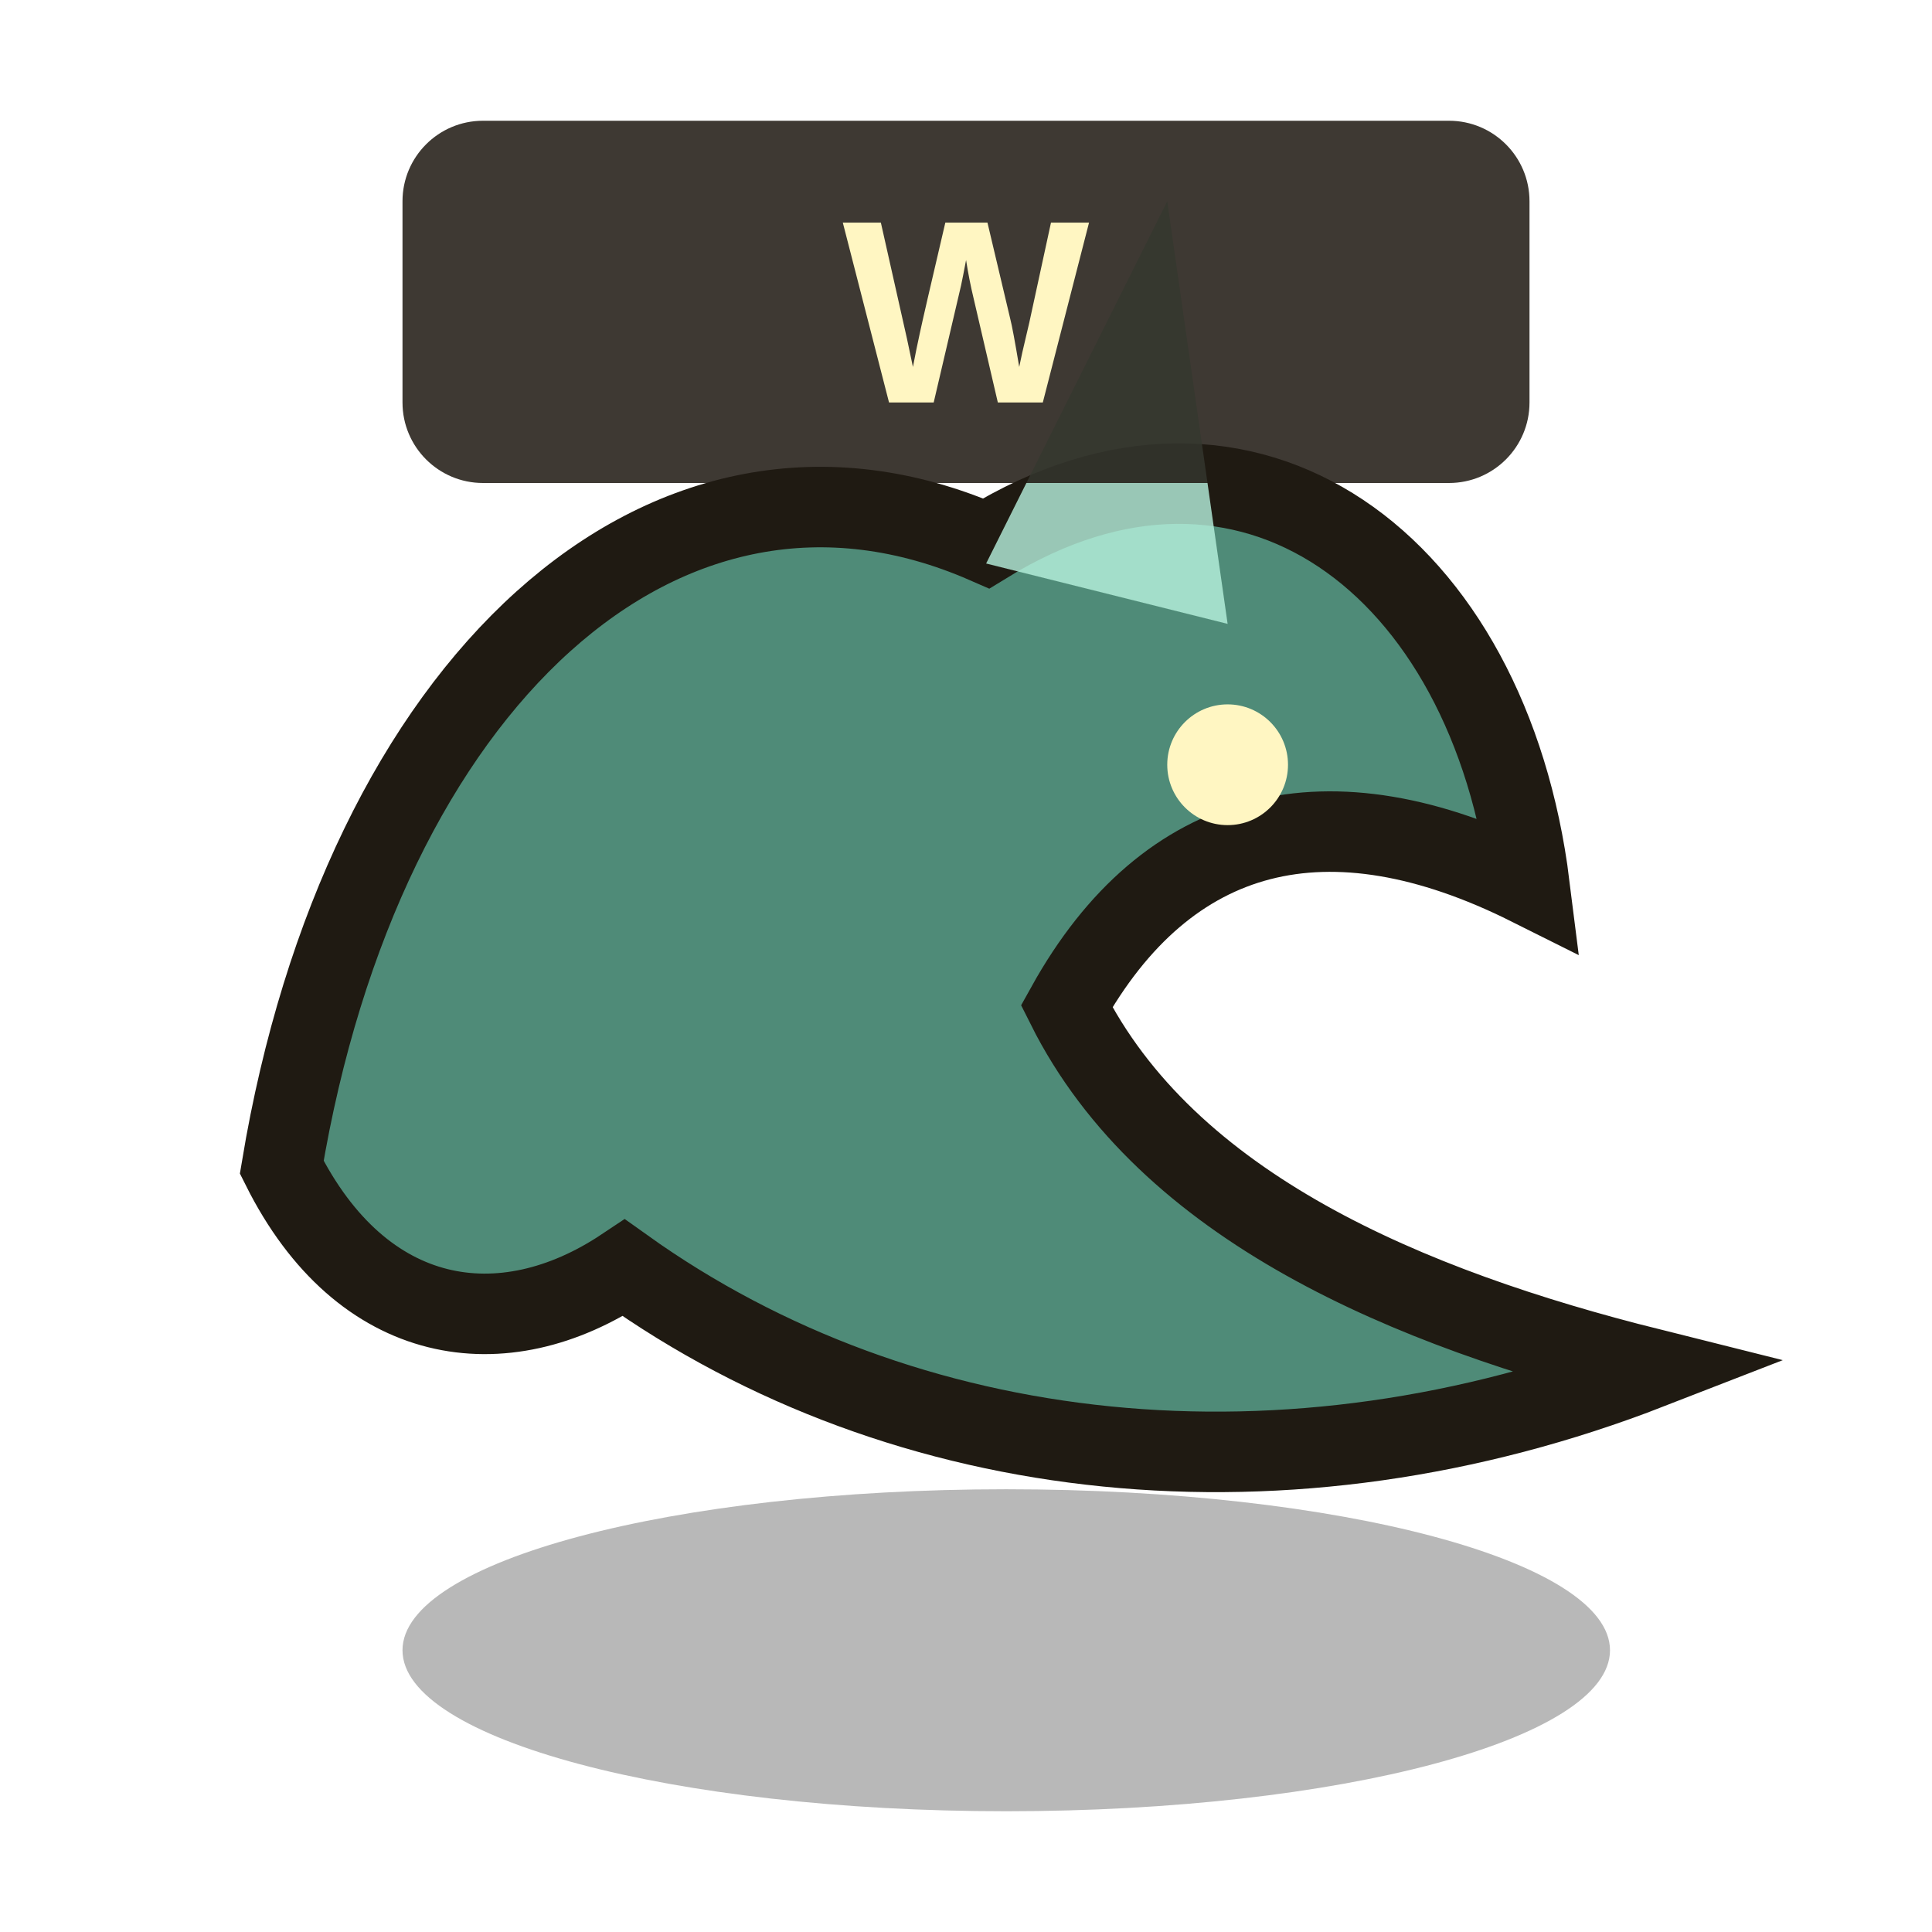
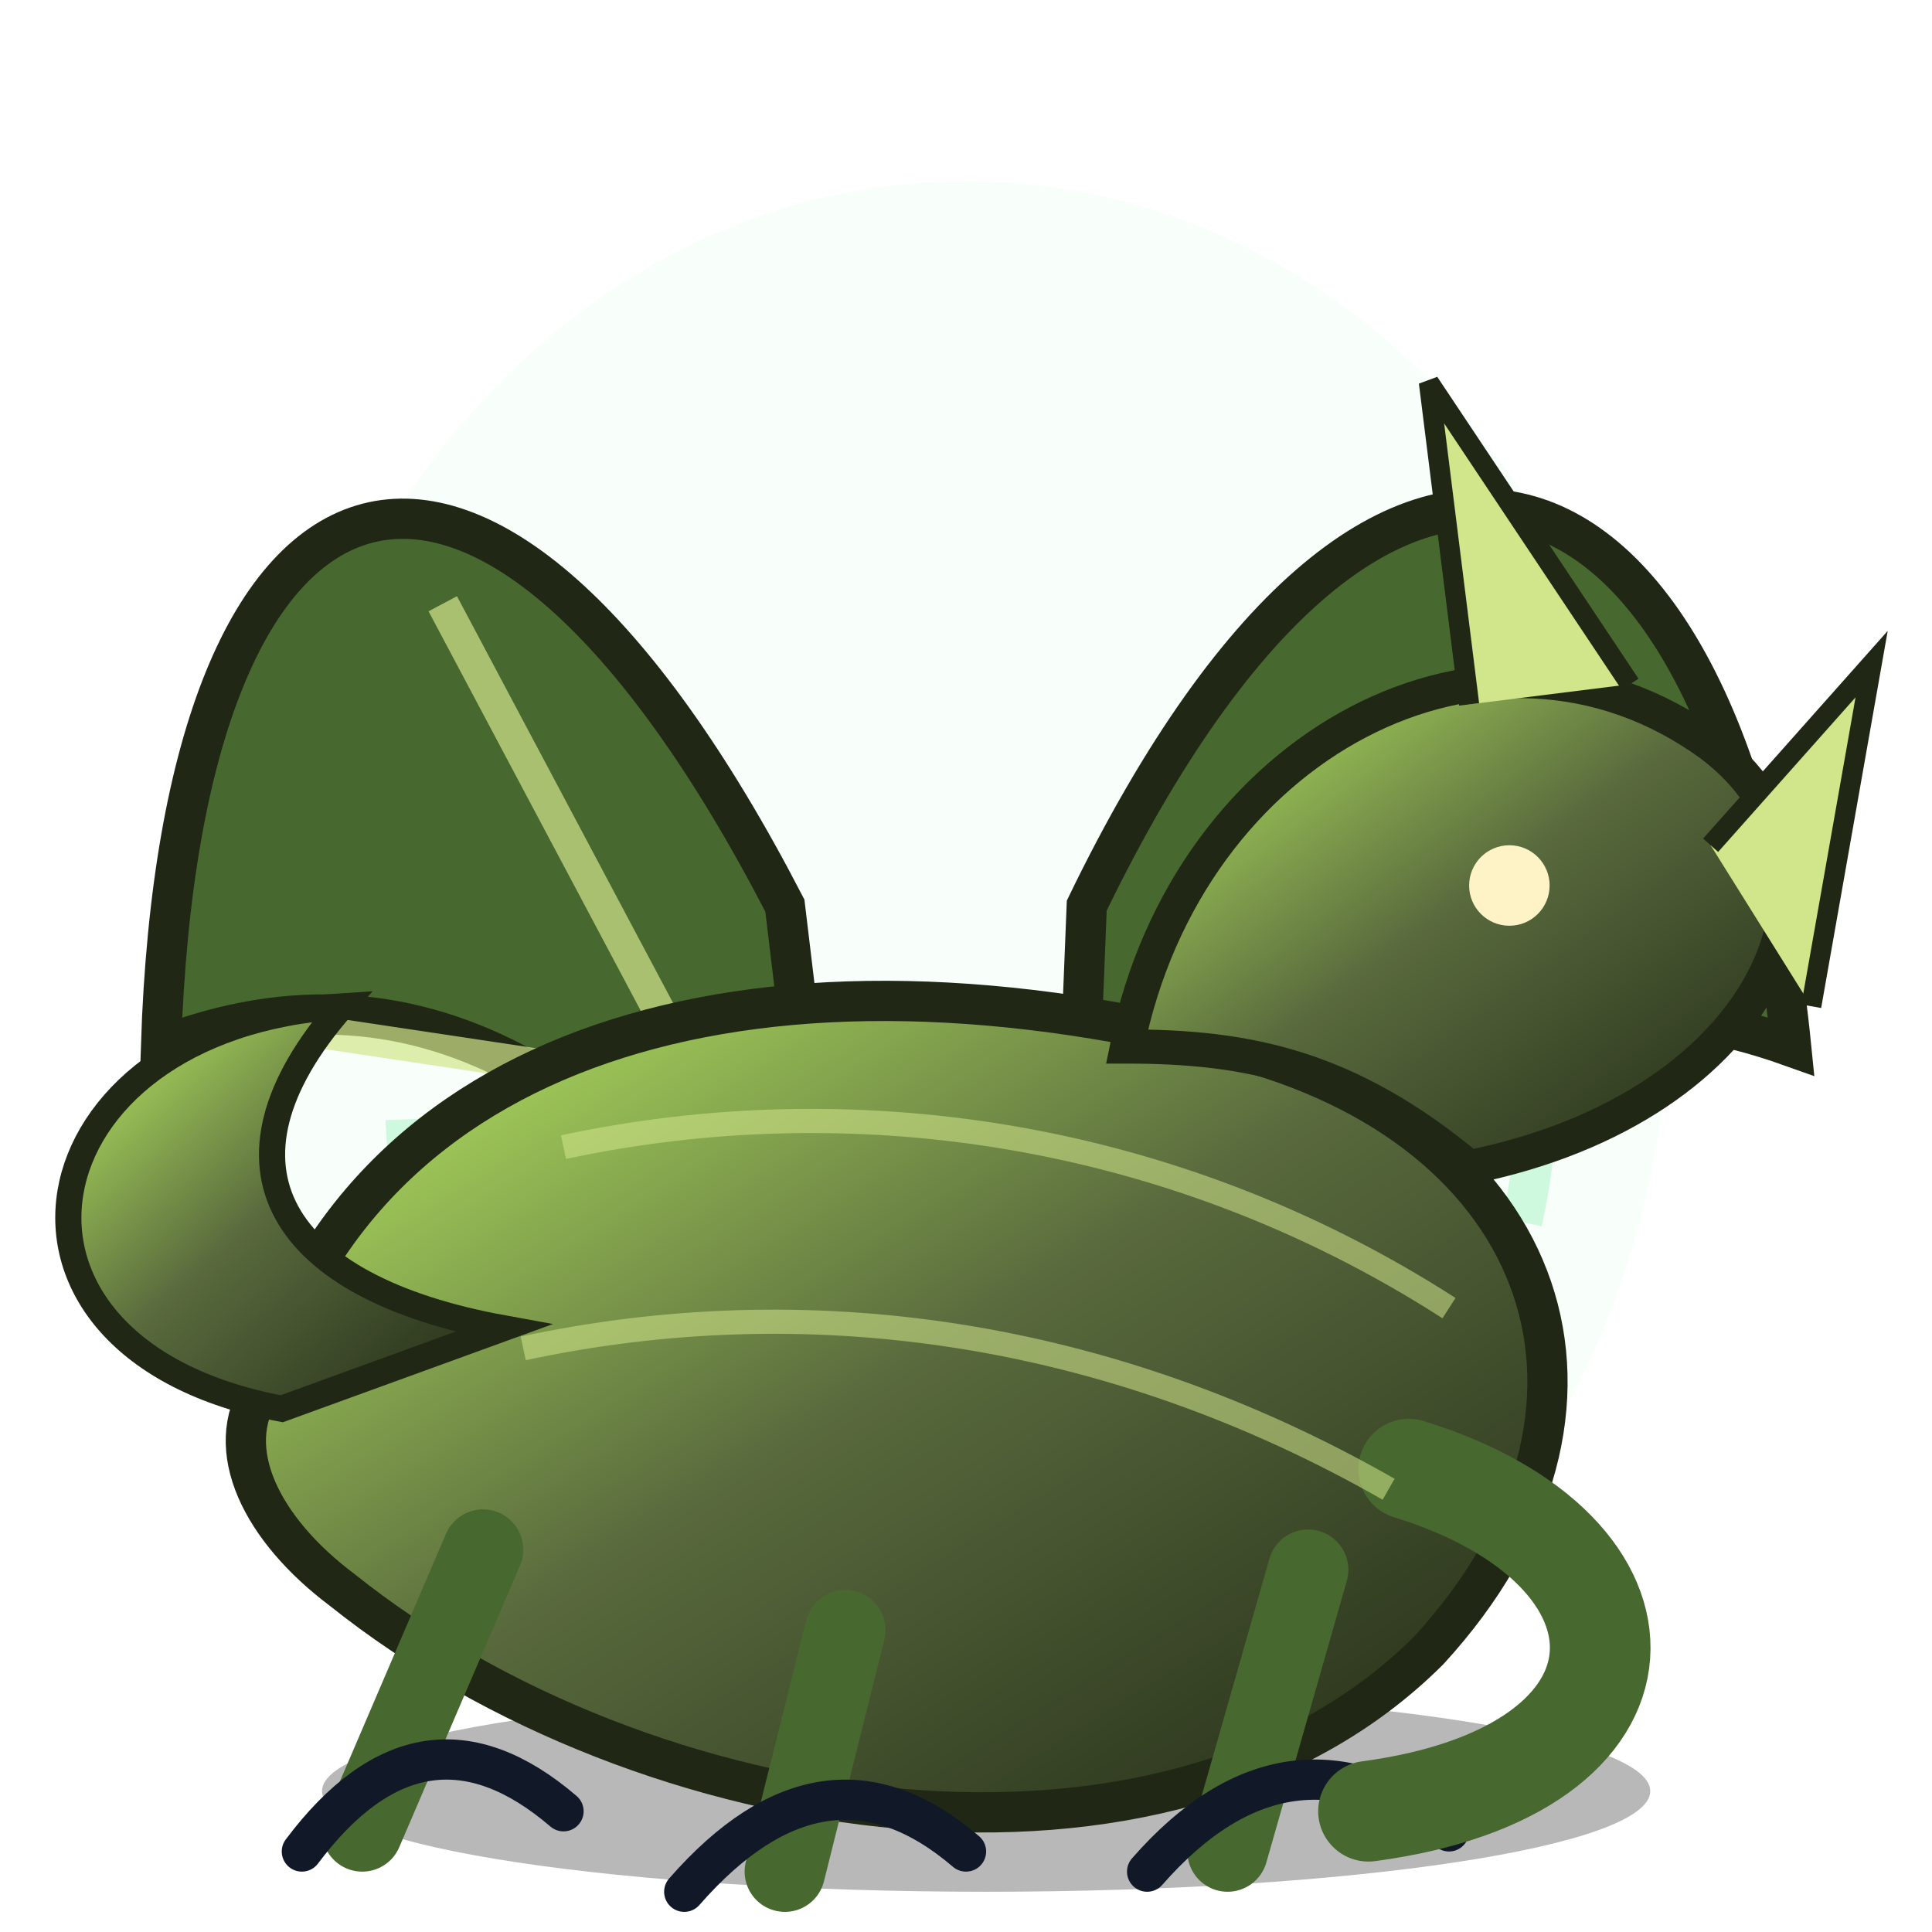
- <svg xmlns="http://www.w3.org/2000/svg" width="96" height="96" viewBox="0 0 96 96">
-   <ellipse cx="50" cy="82" rx="30" ry="8" fill="#000" opacity=".28" />
-   <path d="M14 58 C18 34 33 20 49 27 C62 19 74 28 76 44 C66 39 58 41 53 50 C58 60 70 65 82 68 C64 75 45 73 31 63 C25 67 18 66 14 58Z" fill="#4f8b78" stroke="#1f1a12" stroke-width="4" />
-   <path d="M49 28 L58 10 L61 31" fill="#b8f3de" opacity=".8" />
-   <circle cx="61" cy="38" r="3" fill="#fff6c2" />
-   <rect x="20" y="6" width="56" height="18" rx="4" fill="#1f1a12" opacity=".86" />
-   <text x="48" y="20" text-anchor="middle" font-family="Arial, sans-serif" font-size="13" font-weight="800" fill="#fff6c2">W</text>
+ <svg xmlns="http://www.w3.org/2000/svg" width="96" height="96" viewBox="0 0 96 96" role="img" aria-labelledby="unit-wyvern-title unit-wyvern-desc">
+   <defs>
+     <linearGradient id="unit-wyvern-body" x1="0" y1="0" x2="1" y2="1">
+       <stop offset="0%" stop-color="#bef264" />
+       <stop offset="48%" stop-color="#596a3d" />
+       <stop offset="100%" stop-color="#202815" />
+     </linearGradient>
+     <linearGradient id="unit-wyvern-alt" x1="0" y1="0" x2="1" y2="1">
+       <stop offset="0%" stop-color="#d1e68a" />
+       <stop offset="100%" stop-color="#47682f" />
+     </linearGradient>
+     <linearGradient id="unit-wyvern-steel" x1="0" y1="0" x2="0" y2="1">
+       <stop offset="0%" stop-color="#f8fafc" />
+       <stop offset="55%" stop-color="#aeb8c4" />
+       <stop offset="100%" stop-color="#475569" />
+     </linearGradient>
+     <radialGradient id="unit-wyvern-glow" cx="50%" cy="48%" r="50%">
+       <stop offset="0%" stop-color="#d1e68a" stop-opacity=".65" />
+       <stop offset="100%" stop-color="#d1e68a" stop-opacity="0" />
+     </radialGradient>
+   </defs>
+   <ellipse cx="49" cy="89" rx="33" ry="5" fill="#000" opacity=".28" />
+   <g>
+     <g opacity=".55">
+       <ellipse cx="48" cy="49" rx="35" ry="40" fill="#86efac" opacity=".10" />
+       <path d="M24 70 Q15 52 27 34 M72 70 Q82 52 69 34" fill="none" stroke="#86efac" stroke-width="2" stroke-dasharray="5 5" opacity=".7" />
+     </g>
+     <path d="M39 45 C24 16 9 21 8 52 C21 47 32 54 42 70 Z" fill="#47682f" stroke="#202815" stroke-width="2" />
+     <path d="M54 45 C69 14 86 22 89 52 C75 47 64 54 53 70 Z" fill="#47682f" stroke="#202815" stroke-width="2" />
+     <path d="M14 51 L34 54 M22 30 L39 62 M84 51 L62 54 M76 30 L58 62" stroke="#d1e68a" stroke-width="1.6" opacity=".7" />
+     <path d="M13 69 C18 52 37 46 61 52 C77 56 82 70 71 82 C58 95 32 91 17 79 C13 76 11 72 13 69 Z" fill="url(#unit-wyvern-body)" stroke="#202815" stroke-width="2" />
+     <path d="M56 52 C59 37 74 29 85 37 C93 43 88 55 73 58 C67 53 62 52 56 52 Z" fill="url(#unit-wyvern-body)" stroke="#202815" stroke-width="1.7" />
+     <path d="M73 35 L71 19 L81 34 M85 42 L93 33 L90 50" fill="#d1e68a" stroke="#202815" stroke-width="1" />
+     <circle cx="75" cy="44" r="2" fill="#fef3c7" />
+     <path d="M24 77 L18 91 M42 81 L39 93 M65 78 L61 92" stroke="#47682f" stroke-width="4" stroke-linecap="round" />
+     <path d="M15 92 Q21 84 28 90 M34 94 Q41 86 48 92 M57 93 Q64 85 72 91" fill="none" stroke="#111827" stroke-width="2" stroke-linecap="round" />
+     <path d="M14 70 C-2 67 1 51 17 50 C10 58 14 64 25 66 Z" fill="url(#unit-wyvern-body)" stroke="#202815" stroke-width="1.3" />
+     <path d="M70 73 C83 77 83 88 68 90" fill="none" stroke="#47682f" stroke-width="5" stroke-linecap="round" />
+     <path d="M28 57 C42 54 58 56 72 65 M26 67 C40 64 55 66 69 74" fill="none" stroke="#d1e68a" stroke-width="1.2" opacity=".55" />
+   </g>
</svg>
